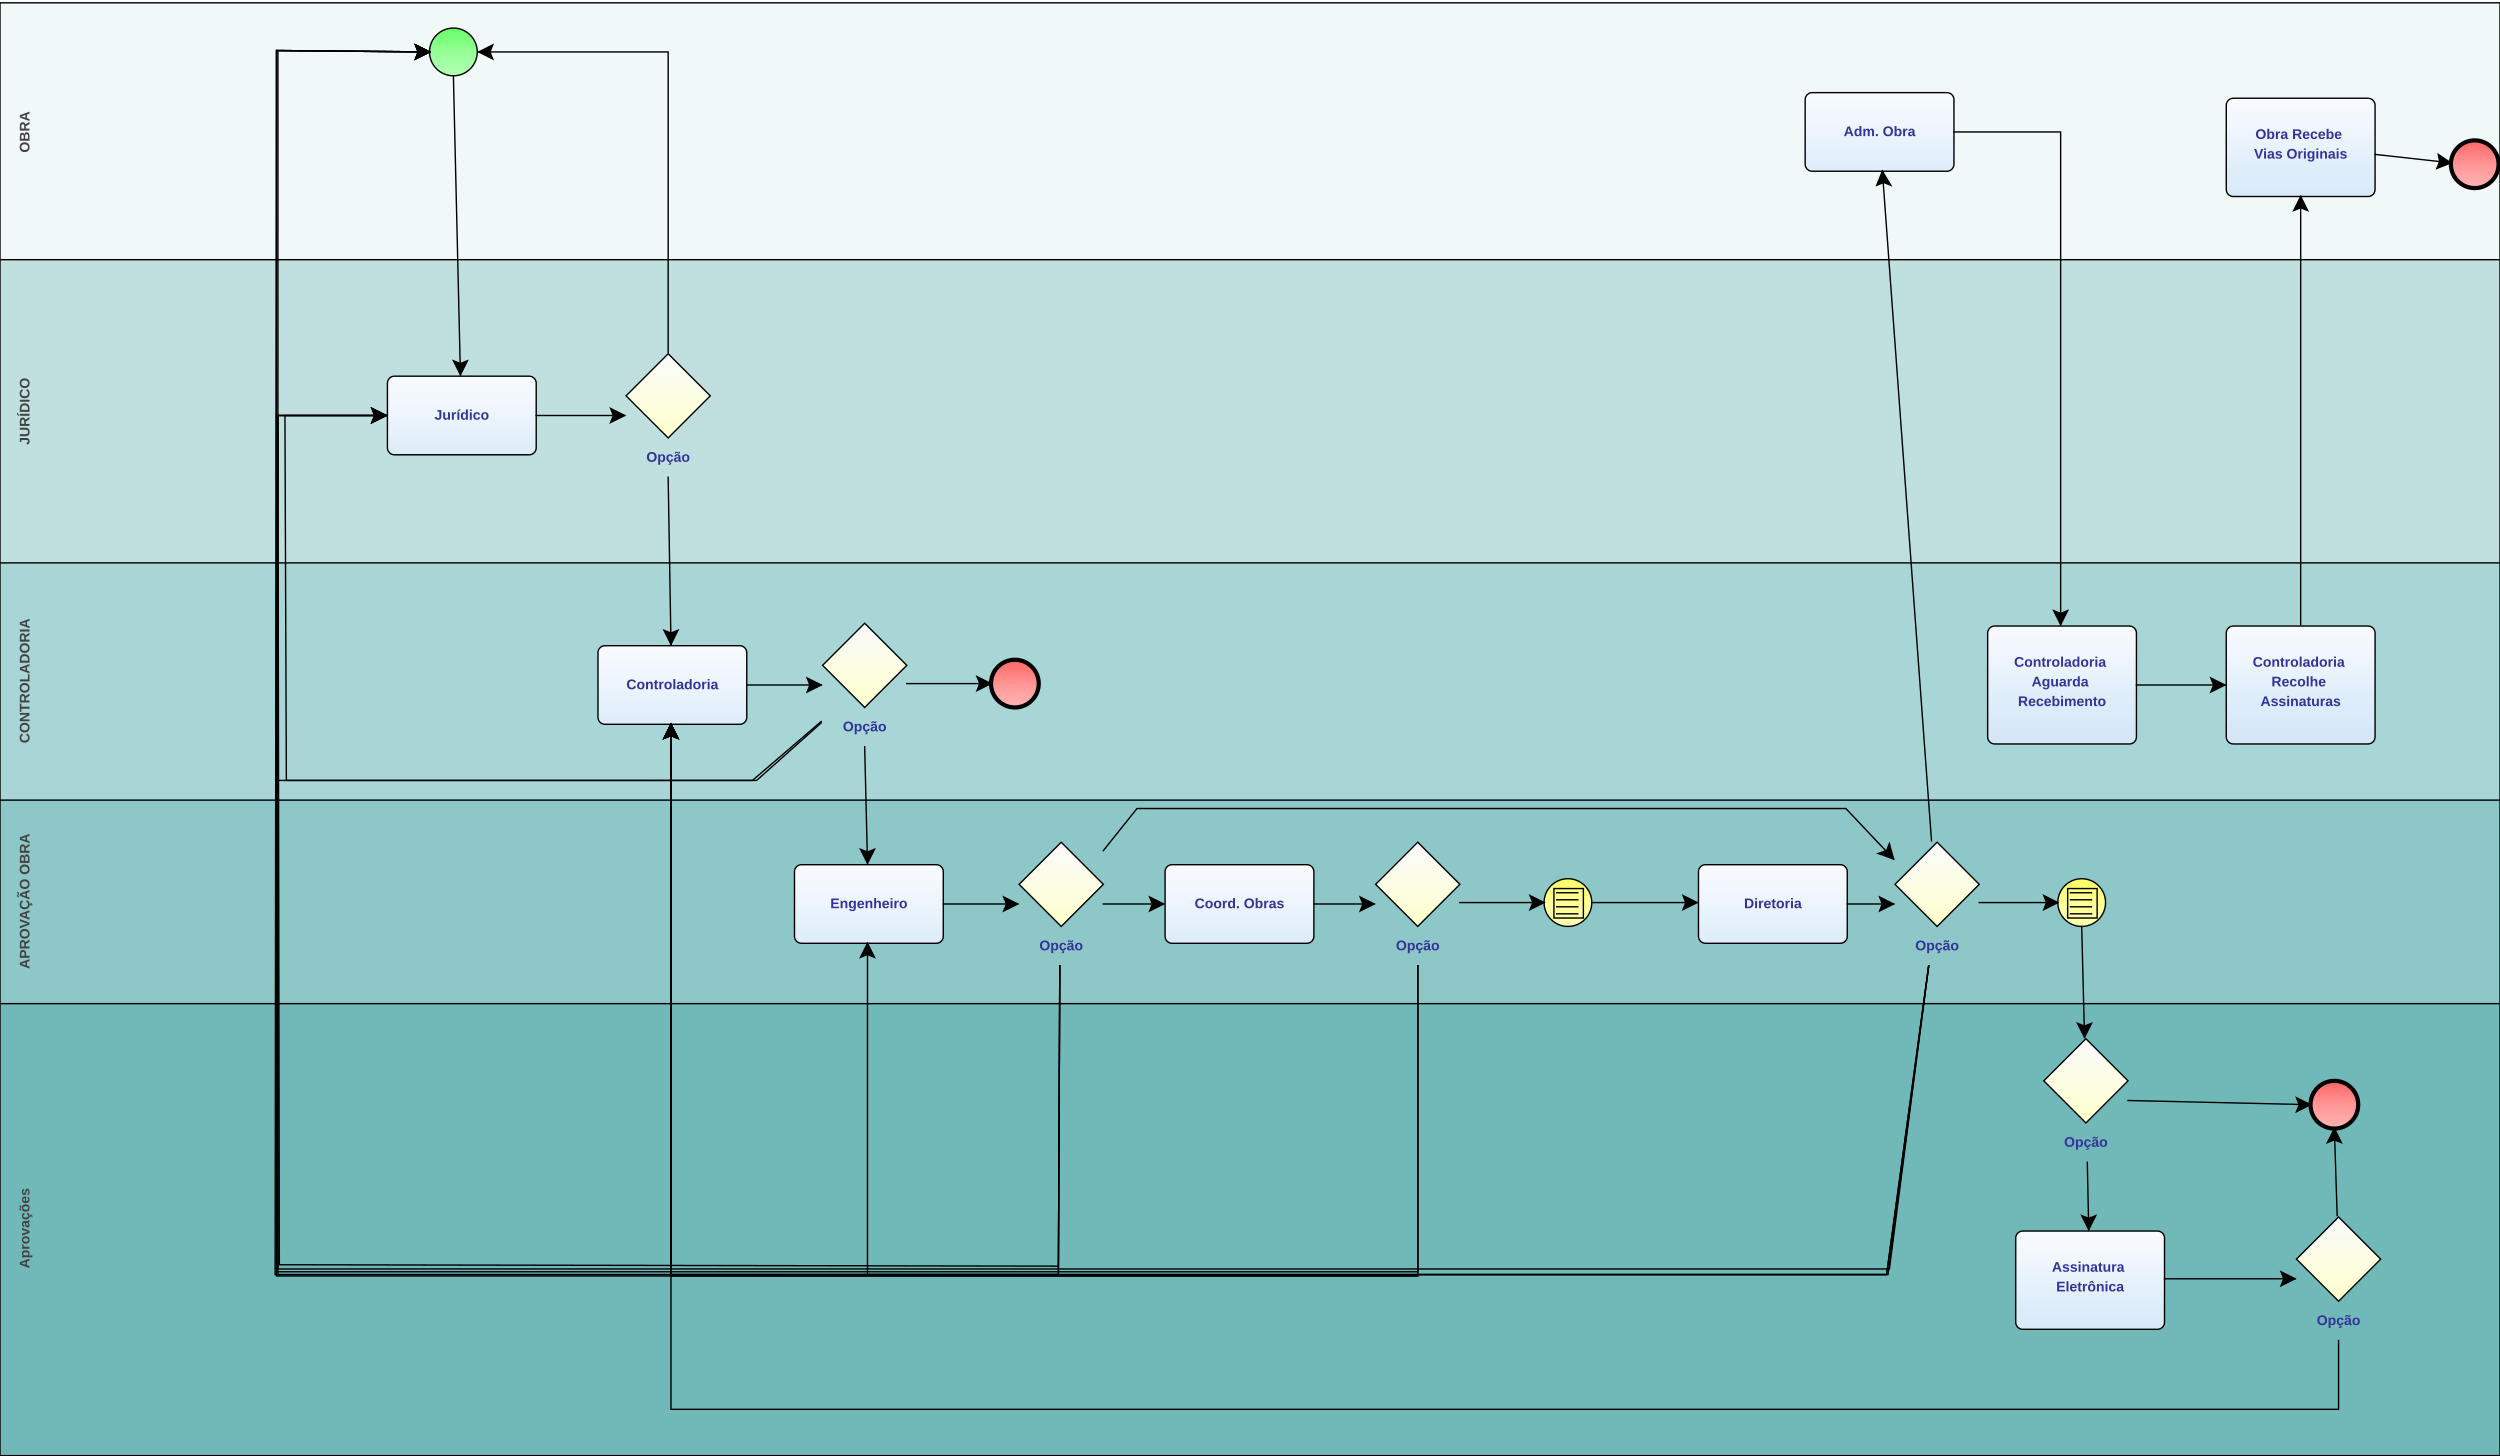
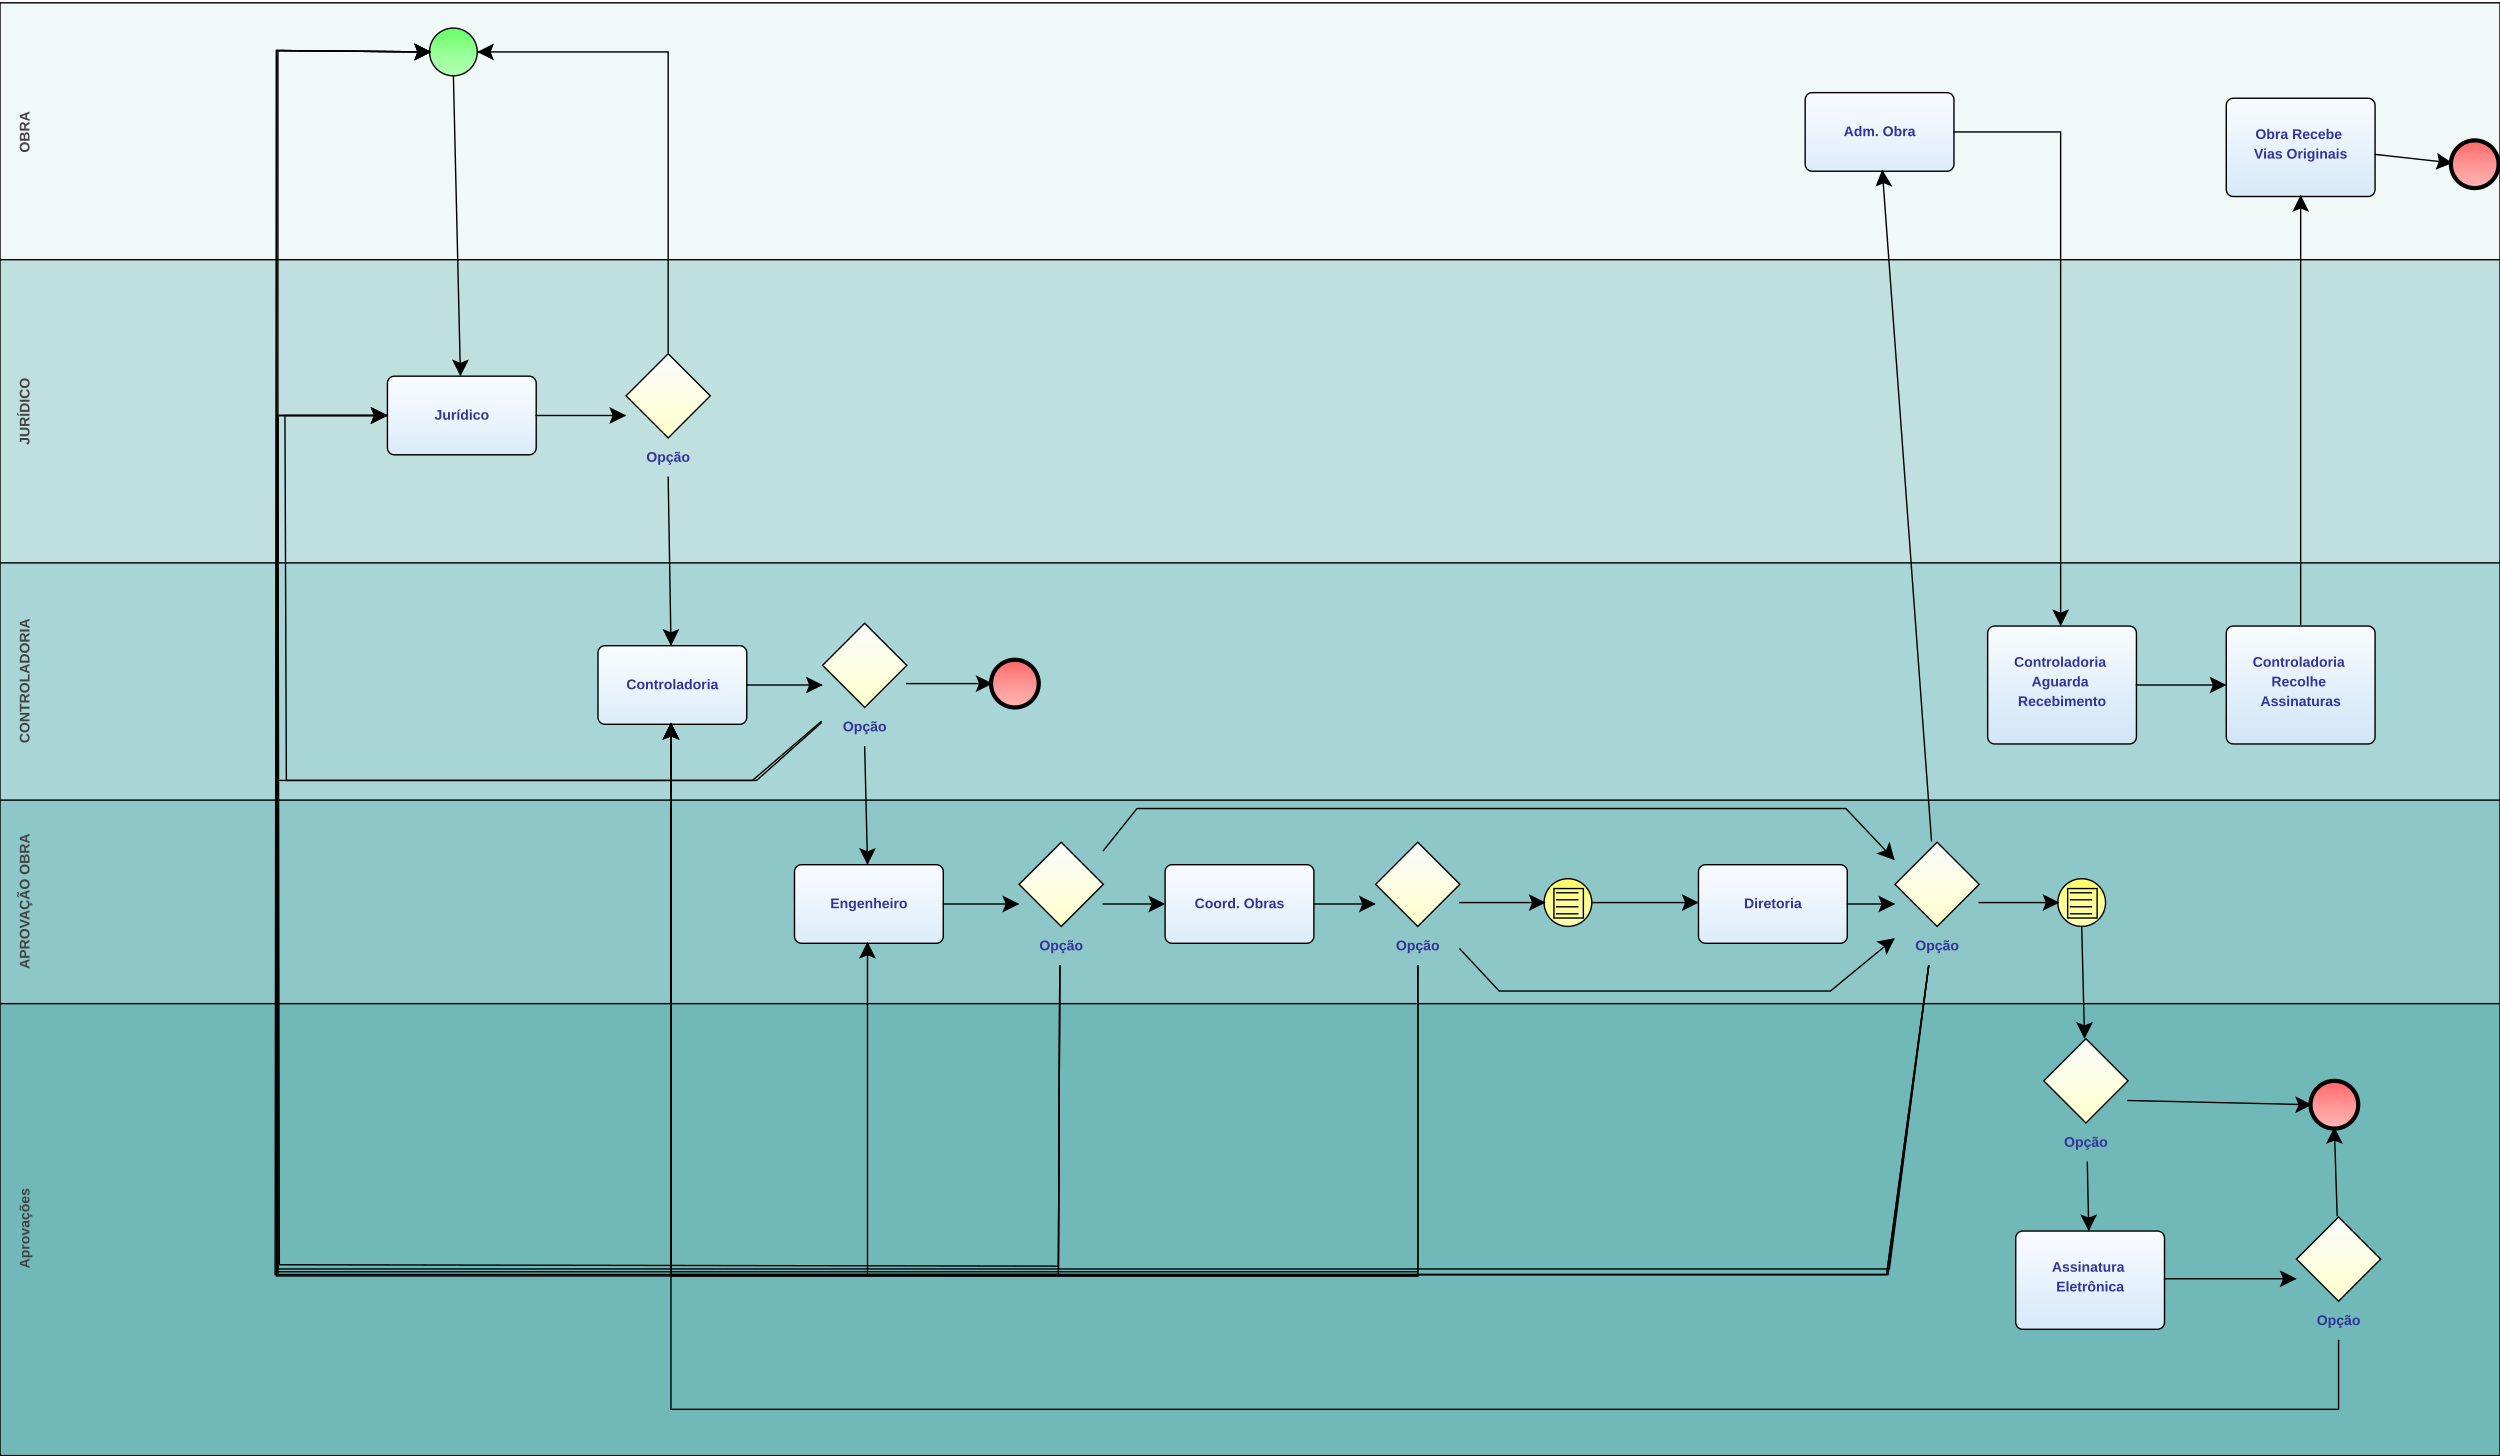
<svg xmlns="http://www.w3.org/2000/svg" xmlns:xlink="http://www.w3.org/1999/xlink" style="stroke-dasharray:none; shape-rendering:auto; font-family:'Arial'; text-rendering:auto; fill-opacity:1; color-interpolation:auto; color-rendering:auto; font-size:12; fill:black; stroke:black; image-rendering:auto; stroke-miterlimit:10; stroke-linecap:square; stroke-linejoin:miter; font-style:normal; stroke-width:1; stroke-dashoffset:0; font-weight:normal; stroke-opacity:1;" contentScriptType="text/ecmascript" preserveAspectRatio="xMidYMid meet" zoomAndPan="magnify" version="1.0" contentStyleType="text/css" xml:xlink="http://www.w3.org/1999/xlink" width="1781" height="1037">
  <rect x="0" y="714" width="1781" height="323" ry="0" rx="0" style="stroke:#000000; fill:#71B9B9" />
  <g componentSequence="3">
    <text x="-875" y="7" transform="rotate(270)" text-anchor="middle" style="font-weight:bold;font-size:10px;stroke:none; fill:#434343">
      <tspan dy="14" x="-875">Aprovações</tspan>
    </text>
  </g>
  <rect x="0" y="400" width="1781" height="171" ry="0" rx="0" style="stroke:#000000; fill:#A8D5D5" />
  <g componentSequence="2">
    <text x="-485" y="7" transform="rotate(270)" text-anchor="middle" style="font-weight:bold;font-size:10px;stroke:none; fill:#434343">
      <tspan dy="14" x="-485">CONTROLADORIA</tspan>
    </text>
  </g>
  <rect x="0" y="570" width="1781" height="145" ry="0" rx="0" style="stroke:#000000; fill:#8DC7C7" />
  <g componentSequence="5">
    <text x="-642" y="7" transform="rotate(270)" text-anchor="middle" style="font-weight:bold;font-size:10px;stroke:none; fill:#434343">
      <tspan dy="14" x="-642">APROVAÇÃO OBRA</tspan>
    </text>
  </g>
  <rect x="0" y="2" width="1781" height="184" ry="0" rx="0" style="stroke:#000000; fill:#F1F8F8" />
  <g componentSequence="4">
    <text x="-94" y="7" transform="rotate(270)" text-anchor="middle" style="font-weight:bold;font-size:10px;stroke:none; fill:#434343">
      <tspan dy="14" x="-94">OBRA</tspan>
    </text>
  </g>
  <rect x="0" y="185" width="1781" height="216" ry="0" rx="0" style="stroke:#000000; fill:#C0E0E0" />
  <g componentSequence="1">
    <text x="-293" y="7" transform="rotate(270)" text-anchor="middle" style="font-weight:bold;font-size:10px;stroke:none; fill:#434343">
      <tspan dy="14" x="-293">JURÍDICO</tspan>
    </text>
  </g>
  <g sequence="4">
-     <ellipse cx="323" cy="37" rx="17" ry="17" stroke-width="1" style="fill:url(#linearGradient66FF6696FF96B6FFB6_29784162);" stroke="336633" />
+     <ellipse cx="323" cy="37" rx="17" ry="17" stroke-width="1" style="fill:url(#linearGradient66FF6696FF96B6FFB6_1366433847);" stroke="336633" />
  </g>
  <g sequence="5">
-     <rect x="276" y="268" width="106" height="56" ry="5" rx="5" style="fill:url(#linearGradientF8FBFEEDF5FCDEEDFAD4E7F8E2E5E9_251758122);" stroke="191970" />
+     <rect x="276" y="268" width="106" height="56" ry="5" rx="5" style="fill:url(#linearGradientF8FBFEEDF5FCDEEDFAD4E7F8E2E5E9_1605751913);" stroke="191970" />
  </g>
  <g componentSequence="5">
    <text x="329" y="285" text-anchor="middle" style="font-weight:bold;font-size:10px;stroke:none; fill:#333399">
      <tspan dy="14" x="329">Jurídico</tspan>
    </text>
  </g>
  <g sequence="30">
-     <polygon points=" 446 282 476 252 506 282 476 312 446 282" style="fill:url(#linearGradientFAFBFCFFFFCC_188617490);" stroke="000000" />
+     <polygon points=" 446 282 476 252 506 282 476 312 446 282" style="fill:url(#linearGradientFAFBFCFFFFCC_1535789895);" stroke="000000" />
  </g>
  <g componentSequence="30">
    <text x="476" y="315" text-anchor="middle" style="font-weight:bold;font-size:10px;stroke:none; fill:#333399">
      <tspan dy="14" x="476">Opção</tspan>
    </text>
  </g>
  <g sequence="32">
-     <rect x="426" y="460" width="106" height="56" ry="5" rx="5" style="fill:url(#linearGradientF8FBFEEDF5FCDEEDFAD4E7F8E2E5E9_1312590865);" stroke="191970" />
+     <rect x="426" y="460" width="106" height="56" ry="5" rx="5" style="fill:url(#linearGradientF8FBFEEDF5FCDEEDFAD4E7F8E2E5E9_512286290);" stroke="191970" />
  </g>
  <g componentSequence="32">
    <text x="479" y="477" text-anchor="middle" style="font-weight:bold;font-size:10px;stroke:none; fill:#333399">
      <tspan dy="14" x="479">Controladoria</tspan>
    </text>
  </g>
  <g sequence="34">
-     <polygon points=" 586 474 616 444 646 474 616 504 586 474" style="fill:url(#linearGradientFAFBFCFFFFCC_2081159388);" stroke="000000" />
+     <polygon points=" 586 474 616 444 646 474 616 504 586 474" style="fill:url(#linearGradientFAFBFCFFFFCC_1580934700);" stroke="000000" />
  </g>
  <g componentSequence="34">
    <text x="616" y="507" text-anchor="middle" style="font-weight:bold;font-size:10px;stroke:none; fill:#333399">
      <tspan dy="14" x="616">Opção</tspan>
    </text>
  </g>
  <g sequence="37">
-     <ellipse cx="723" cy="487" rx="17" ry="17" stroke-width="3" style="fill:url(#linearGradientFF6666FF9696FFB6B6_2142765473);" stroke="993333" />
+     <ellipse cx="723" cy="487" rx="17" ry="17" stroke-width="3" style="fill:url(#linearGradientFF6666FF9696FFB6B6_794601246);" stroke="993333" />
  </g>
  <g sequence="43">
-     <rect x="566" y="616" width="106" height="56" ry="5" rx="5" style="fill:url(#linearGradientF8FBFEEDF5FCDEEDFAD4E7F8E2E5E9_73739207);" stroke="191970" />
+     <rect x="566" y="616" width="106" height="56" ry="5" rx="5" style="fill:url(#linearGradientF8FBFEEDF5FCDEEDFAD4E7F8E2E5E9_637862337);" stroke="191970" />
  </g>
  <g componentSequence="43">
    <text x="619" y="633" text-anchor="middle" style="font-weight:bold;font-size:10px;stroke:none; fill:#333399">
      <tspan dy="14" x="619">Engenheiro</tspan>
    </text>
  </g>
  <g sequence="46">
-     <polygon points=" 726 630 756 600 786 630 756 660 726 630" style="fill:url(#linearGradientFAFBFCFFFFCC_773026654);" stroke="000000" />
+     <polygon points=" 726 630 756 600 786 630 756 660 726 630" style="fill:url(#linearGradientFAFBFCFFFFCC_2124882205);" stroke="000000" />
  </g>
  <g componentSequence="46">
    <text x="756" y="663" text-anchor="middle" style="font-weight:bold;font-size:10px;stroke:none; fill:#333399">
      <tspan dy="14" x="756">Opção</tspan>
    </text>
  </g>
  <g sequence="48">
-     <rect x="830" y="616" width="106" height="56" ry="5" rx="5" style="fill:url(#linearGradientF8FBFEEDF5FCDEEDFAD4E7F8E2E5E9_226337624);" stroke="191970" />
+     <rect x="830" y="616" width="106" height="56" ry="5" rx="5" style="fill:url(#linearGradientF8FBFEEDF5FCDEEDFAD4E7F8E2E5E9_2032820899);" stroke="191970" />
  </g>
  <g componentSequence="48">
    <text x="883" y="633" text-anchor="middle" style="font-weight:bold;font-size:10px;stroke:none; fill:#333399">
      <tspan dy="14" x="883">Coord. Obras</tspan>
    </text>
  </g>
  <g sequence="53">
-     <rect x="1210" y="616" width="106" height="56" ry="5" rx="5" style="fill:url(#linearGradientF8FBFEEDF5FCDEEDFAD4E7F8E2E5E9_846663263);" stroke="191970" />
+     <rect x="1210" y="616" width="106" height="56" ry="5" rx="5" style="fill:url(#linearGradientF8FBFEEDF5FCDEEDFAD4E7F8E2E5E9_864308943);" stroke="191970" />
  </g>
  <g componentSequence="53">
    <text x="1263" y="633" text-anchor="middle" style="font-weight:bold;font-size:10px;stroke:none; fill:#333399">
      <tspan dy="14" x="1263">Diretoria</tspan>
    </text>
  </g>
  <g sequence="55">
-     <polygon points=" 1350 630 1380 600 1410 630 1380 660 1350 630" style="fill:url(#linearGradientFAFBFCFFFFCC_526459077);" stroke="000000" />
+     <polygon points=" 1350 630 1380 600 1410 630 1380 660 1350 630" style="fill:url(#linearGradientFAFBFCFFFFCC_1023494775);" stroke="000000" />
  </g>
  <g componentSequence="55">
    <text x="1380" y="663" text-anchor="middle" style="font-weight:bold;font-size:10px;stroke:none; fill:#333399">
      <tspan dy="14" x="1380">Opção</tspan>
    </text>
  </g>
  <g sequence="58">
-     <ellipse cx="1483" cy="643" rx="17" ry="17" stroke-width="1" style="fill:url(#linearGradientFFFF66FFFF96FFFFB6_710748660);" stroke="999900" />
+     <ellipse cx="1483" cy="643" rx="17" ry="17" stroke-width="1" style="fill:url(#linearGradientFFFF66FFFF96FFFFB6_2062105347);" stroke="999900" />
  </g>
  <g sequence="58">
    <rect x="1473" y="633" width="21" height="21" ry="0" rx="0" style="stroke:#000000; fill:none" />
  </g>
  <g sequence="58">
    <path style="fill:none; stroke-width:1; stroke:#000000;" d="M1475.0 636.0 L1490.0 636.0" />
  </g>
  <g sequence="58">
    <path style="fill:none; stroke-width:1; stroke:#000000;" d="M1475.0 641.0 L1490.0 641.0" />
  </g>
  <g sequence="58">
    <path style="fill:none; stroke-width:1; stroke:#000000;" d="M1475.0 646.0 L1490.0 646.0" />
  </g>
  <g sequence="58">
    <path style="fill:none; stroke-width:1; stroke:#000000;" d="M1475.0 651.0 L1490.0 651.0" />
  </g>
  <g sequence="60">
-     <polygon points=" 1456 770 1486 740 1516 770 1486 800 1456 770" style="fill:url(#linearGradientFAFBFCFFFFCC_1247426692);" stroke="000000" />
+     <polygon points=" 1456 770 1486 740 1516 770 1486 800 1456 770" style="fill:url(#linearGradientFAFBFCFFFFCC_1350328711);" stroke="000000" />
  </g>
  <g componentSequence="60">
    <text x="1486" y="803" text-anchor="middle" style="font-weight:bold;font-size:10px;stroke:none; fill:#333399">
      <tspan dy="14" x="1486">Opção</tspan>
    </text>
  </g>
  <g sequence="62">
-     <ellipse cx="1663" cy="787" rx="17" ry="17" stroke-width="3" style="fill:url(#linearGradientFF6666FF9696FFB6B6_1087754854);" stroke="993333" />
+     <ellipse cx="1663" cy="787" rx="17" ry="17" stroke-width="3" style="fill:url(#linearGradientFF6666FF9696FFB6B6_1100984177);" stroke="993333" />
  </g>
  <g sequence="64">
-     <rect x="1286" y="66" width="106" height="56" ry="5" rx="5" style="fill:url(#linearGradientF8FBFEEDF5FCDEEDFAD4E7F8E2E5E9_1453634993);" stroke="191970" />
+     <rect x="1286" y="66" width="106" height="56" ry="5" rx="5" style="fill:url(#linearGradientF8FBFEEDF5FCDEEDFAD4E7F8E2E5E9_1987708871);" stroke="191970" />
  </g>
  <g componentSequence="64">
    <text x="1339" y="83" text-anchor="middle" style="font-weight:bold;font-size:10px;stroke:none; fill:#333399">
      <tspan dy="14" x="1339">Adm. Obra</tspan>
    </text>
  </g>
  <g sequence="66">
-     <rect x="1436" y="877" width="106" height="70" ry="5" rx="5" style="fill:url(#linearGradientF8FBFEEDF5FCDEEDFAD4E7F8E2E5E9_368387096);" stroke="191970" />
+     <rect x="1436" y="877" width="106" height="70" ry="5" rx="5" style="fill:url(#linearGradientF8FBFEEDF5FCDEEDFAD4E7F8E2E5E9_1173883688);" stroke="191970" />
  </g>
  <g componentSequence="66">
    <text x="1489" y="892" text-anchor="middle" style="font-weight:bold;font-size:10px;stroke:none; fill:#333399">
      <tspan dy="14" x="1489">Assinatura</tspan>
      <tspan dy="14" x="1489">Eletrônica</tspan>
    </text>
  </g>
  <g sequence="68">
-     <polygon points=" 1636 897 1666 867 1696 897 1666 927 1636 897" style="fill:url(#linearGradientFAFBFCFFFFCC_242262074);" stroke="000000" />
+     <polygon points=" 1636 897 1666 867 1696 897 1666 927 1636 897" style="fill:url(#linearGradientFAFBFCFFFFCC_1983588937);" stroke="000000" />
  </g>
  <g componentSequence="68">
    <text x="1666" y="930" text-anchor="middle" style="font-weight:bold;font-size:10px;stroke:none; fill:#333399">
      <tspan dy="14" x="1666">Opção</tspan>
    </text>
  </g>
  <g sequence="72">
-     <rect x="1586" y="446" width="106" height="84" ry="5" rx="5" style="fill:url(#linearGradientF8FBFEEDF5FCDEEDFAD4E7F8E2E5E9_1624769904);" stroke="191970" />
+     <rect x="1586" y="446" width="106" height="84" ry="5" rx="5" style="fill:url(#linearGradientF8FBFEEDF5FCDEEDFAD4E7F8E2E5E9_1248065496);" stroke="191970" />
  </g>
  <g componentSequence="72">
    <text x="1639" y="461" text-anchor="middle" style="font-weight:bold;font-size:10px;stroke:none; fill:#333399">
      <tspan dy="14" x="1639">Controladoria</tspan>
      <tspan dy="14" x="1639">Recolhe</tspan>
      <tspan dy="14" x="1639">Assinaturas</tspan>
    </text>
  </g>
  <g sequence="74">
-     <rect x="1416" y="446" width="106" height="84" ry="5" rx="5" style="fill:url(#linearGradientF8FBFEEDF5FCDEEDFAD4E7F8E2E5E9_329395687);" stroke="191970" />
+     <rect x="1416" y="446" width="106" height="84" ry="5" rx="5" style="fill:url(#linearGradientF8FBFEEDF5FCDEEDFAD4E7F8E2E5E9_1812039020);" stroke="191970" />
  </g>
  <g componentSequence="74">
    <text x="1469" y="461" text-anchor="middle" style="font-weight:bold;font-size:10px;stroke:none; fill:#333399">
      <tspan dy="14" x="1469">Controladoria</tspan>
      <tspan dy="14" x="1469">Aguarda</tspan>
      <tspan dy="14" x="1469">Recebimento</tspan>
    </text>
  </g>
  <g sequence="76">
-     <rect x="1586" y="70" width="106" height="70" ry="5" rx="5" style="fill:url(#linearGradientF8FBFEEDF5FCDEEDFAD4E7F8E2E5E9_801836655);" stroke="191970" />
+     <rect x="1586" y="70" width="106" height="70" ry="5" rx="5" style="fill:url(#linearGradientF8FBFEEDF5FCDEEDFAD4E7F8E2E5E9_1764057743);" stroke="191970" />
  </g>
  <g componentSequence="76">
    <text x="1639" y="85" text-anchor="middle" style="font-weight:bold;font-size:10px;stroke:none; fill:#333399">
      <tspan dy="14" x="1639">Obra Recebe</tspan>
      <tspan dy="14" x="1639">Vias Originais</tspan>
    </text>
  </g>
  <g sequence="83">
-     <ellipse cx="1763" cy="117" rx="17" ry="17" stroke-width="3" style="fill:url(#linearGradientFF6666FF9696FFB6B6_607193820);" stroke="993333" />
+     <ellipse cx="1763" cy="117" rx="17" ry="17" stroke-width="3" style="fill:url(#linearGradientFF6666FF9696FFB6B6_1180923008);" stroke="993333" />
  </g>
  <g sequence="88">
-     <polygon points=" 980 630 1010 600 1040 630 1010 660 980 630" style="fill:url(#linearGradientFAFBFCFFFFCC_81946799);" stroke="000000" />
+     <polygon points=" 980 630 1010 600 1040 630 1010 660 980 630" style="fill:url(#linearGradientFAFBFCFFFFCC_334202531);" stroke="000000" />
  </g>
  <g componentSequence="88">
    <text x="1010" y="663" text-anchor="middle" style="font-weight:bold;font-size:10px;stroke:none; fill:#333399">
      <tspan dy="14" x="1010">Opção</tspan>
    </text>
  </g>
  <g sequence="104">
-     <ellipse cx="1117" cy="643" rx="17" ry="17" stroke-width="1" style="fill:url(#linearGradientFFFF66FFFF96FFFFB6_112042177);" stroke="999900" />
+     <ellipse cx="1117" cy="643" rx="17" ry="17" stroke-width="1" style="fill:url(#linearGradientFFFF66FFFF96FFFFB6_1939954519);" stroke="999900" />
  </g>
  <g sequence="104">
    <rect x="1107" y="633" width="21" height="21" ry="0" rx="0" style="stroke:#000000; fill:none" />
  </g>
  <g sequence="104">
    <path style="fill:none; stroke-width:1; stroke:#000000;" d="M1109.0 636.0 L1124.0 636.0" />
  </g>
  <g sequence="104">
    <path style="fill:none; stroke-width:1; stroke:#000000;" d="M1109.0 641.0 L1124.0 641.0" />
  </g>
  <g sequence="104">
    <path style="fill:none; stroke-width:1; stroke:#000000;" d="M1109.0 646.0 L1124.0 646.0" />
  </g>
  <g sequence="104">
    <path style="fill:none; stroke-width:1; stroke:#000000;" d="M1109.0 651.0 L1124.0 651.0" />
  </g>
  <g componentSequence="31">
    <text x="424" y="296" style="font-size:10px;font-weight:none;stroke:none; fill:#333399" text-anchor="left" />
  </g>
  <g componentSequence="33">
    <text x="487" y="400" style="font-size:10px;font-weight:none;stroke:none; fill:#333399" text-anchor="left" />
  </g>
  <g componentSequence="35">
    <text x="569" y="488" style="font-size:10px;font-weight:none;stroke:none; fill:#333399" text-anchor="left" />
  </g>
  <g componentSequence="36">
    <text x="246" y="556" style="font-size:10px;font-weight:none;stroke:none; fill:#333399" text-anchor="left" />
  </g>
  <g componentSequence="38">
    <text x="686" y="487" style="font-size:10px;font-weight:none;stroke:none; fill:#333399" text-anchor="left" />
  </g>
  <g componentSequence="39">
    <text x="486" y="77" style="font-size:10px;font-weight:none;stroke:none; fill:#333399" text-anchor="left" />
  </g>
  <g componentSequence="45">
    <text x="627" y="574" style="font-size:10px;font-weight:none;stroke:none; fill:#333399" text-anchor="left" />
  </g>
  <g componentSequence="47">
    <text x="709" y="644" style="font-size:10px;font-weight:none;stroke:none; fill:#333399" text-anchor="left" />
  </g>
  <g componentSequence="49">
    <text x="818" y="644" style="font-size:10px;font-weight:none;stroke:none; fill:#333399" text-anchor="left" />
  </g>
  <g componentSequence="56">
    <text x="1343" y="644" style="font-size:10px;font-weight:none;stroke:none; fill:#333399" text-anchor="left" />
  </g>
  <g componentSequence="59">
    <text x="1448" y="643" style="font-size:10px;font-weight:none;stroke:none; fill:#333399" text-anchor="left" />
  </g>
  <g componentSequence="61">
    <text x="1494" y="700" style="font-size:10px;font-weight:none;stroke:none; fill:#333399" text-anchor="left" />
  </g>
  <g componentSequence="63">
    <text x="1591" y="786" style="font-size:10px;font-weight:none;stroke:none; fill:#333399" text-anchor="left" />
  </g>
  <g componentSequence="65">
    <text x="1369" y="361" style="font-size:10px;font-weight:none;stroke:none; fill:#333399" text-anchor="left" />
  </g>
  <g componentSequence="67">
    <text x="1498" y="852" style="font-size:10px;font-weight:none;stroke:none; fill:#333399" text-anchor="left" />
  </g>
  <g componentSequence="69">
    <text x="1599" y="911" style="font-size:10px;font-weight:none;stroke:none; fill:#333399" text-anchor="left" />
  </g>
  <g componentSequence="70">
    <text x="1674" y="836" style="font-size:10px;font-weight:none;stroke:none; fill:#333399" text-anchor="left" />
  </g>
  <g componentSequence="71">
    <text x="863" y="1004" style="font-size:10px;font-weight:none;stroke:none; fill:#333399" text-anchor="left" />
  </g>
  <g componentSequence="73">
    <text x="1478" y="232" style="font-size:10px;font-weight:none;stroke:none; fill:#333399" text-anchor="left" />
  </g>
  <g componentSequence="75">
    <text x="1564" y="488" style="font-size:10px;font-weight:none;stroke:none; fill:#333399" text-anchor="left" />
  </g>
  <g componentSequence="77">
    <text x="1649" y="293" style="font-size:10px;font-weight:none;stroke:none; fill:#333399" text-anchor="left" />
  </g>
  <g componentSequence="78">
    <text x="206" y="807" style="font-size:10px;font-weight:none;stroke:none; fill:#333399" text-anchor="left" />
  </g>
  <g componentSequence="79">
    <text x="540" y="908" style="font-size:10px;font-weight:none;stroke:none; fill:#333399" text-anchor="left" />
  </g>
  <g componentSequence="80">
    <text x="1078" y="576" style="font-size:10px;font-weight:none;stroke:none; fill:#333399" text-anchor="left" />
  </g>
  <g componentSequence="82">
    <text x="836" y="908" style="font-size:10px;font-weight:none;stroke:none; fill:#333399" text-anchor="left" />
  </g>
  <g componentSequence="84">
    <text x="1729" y="113" style="font-size:10px;font-weight:none;stroke:none; fill:#333399" text-anchor="left" />
  </g>
  <g componentSequence="85">
    <text x="984" y="908" style="font-size:10px;font-weight:none;stroke:none; fill:#333399" text-anchor="left" />
  </g>
  <g componentSequence="86">
    <text x="403" y="908" style="font-size:10px;font-weight:none;stroke:none; fill:#333399" text-anchor="left" />
  </g>
  <g componentSequence="87">
    <text x="253" y="901" style="font-size:10px;font-weight:none;stroke:none; fill:#333399" text-anchor="left" />
  </g>
  <g componentSequence="89">
    <text x="968" y="644" style="font-size:10px;font-weight:none;stroke:none; fill:#333399" text-anchor="left" />
  </g>
  <g componentSequence="91">
    <text x="207" y="444" style="font-size:10px;font-weight:none;stroke:none; fill:#333399" text-anchor="left" />
  </g>
  <g componentSequence="92">
    <text x="548" y="904" style="font-size:10px;font-weight:none;stroke:none; fill:#333399" text-anchor="left" />
  </g>
  <g componentSequence="93">
    <text x="668" y="909" style="font-size:10px;font-weight:none;stroke:none; fill:#333399" text-anchor="left" />
  </g>
  <g componentSequence="94">
    <text x="379" y="909" style="font-size:10px;font-weight:none;stroke:none; fill:#333399" text-anchor="left" />
  </g>
  <g componentSequence="95">
    <text x="233" y="906" style="font-size:10px;font-weight:none;stroke:none; fill:#333399" text-anchor="left" />
  </g>
  <g componentSequence="96">
    <text x="336" y="161" style="font-size:10px;font-weight:none;stroke:none; fill:#333399" text-anchor="left" />
  </g>
  <g componentSequence="105">
    <text x="1080" y="643" style="font-size:10px;font-weight:none;stroke:none; fill:#333399" text-anchor="left" />
  </g>
  <g componentSequence="106">
    <text x="1182" y="643" style="font-size:10px;font-weight:none;stroke:none; fill:#333399" text-anchor="left" />
+   </g>
+   <g componentSequence="107">
+     <text x="1205" y="706" style="font-size:10px;font-weight:none;stroke:none; fill:#333399" text-anchor="left" />
  </g>
  <path style="fill:none; stroke:#000000;stroke-width:1" d="M323.0 54.0 L328.0 267.0" />
  <polygon style="fill:#000000; stroke:#000000;" points=" 333 257 328 267 323 257 328 259" />
  <path style="fill:none; stroke:#000000;stroke-width:1" d="M476.0 251.0 L476.0 37.0 L408.0 37.0 L341.0 37.0" />
  <polygon style="fill:#000000; stroke:#000000;" points=" 351 42 341 37 351 32 349 37" />
  <path style="fill:none; stroke:#000000;stroke-width:1" d="M755.0 688.0 L754.0 908.0 L196.0 908.0 L197.0 36.0 L306.0 37.0" />
  <polygon style="fill:#000000; stroke:#000000;" points=" 296 32 306 37 296 42 298 37" />
  <path style="fill:none; stroke:#000000;stroke-width:1" d="M1374.0 688.0 L1344.0 908.0 L198.0 908.0 L198.0 36.0 L306.0 37.0" />
  <polygon style="fill:#000000; stroke:#000000;" points=" 296 32 306 37 296 42 298 37" />
  <path style="fill:none; stroke:#000000;stroke-width:1" d="M585.0 514.0 L536.0 556.0 L197.0 556.0 L197.0 36.0 L306.0 37.0" />
  <polygon style="fill:#000000; stroke:#000000;" points=" 296 32 306 37 296 42 298 37" />
  <path style="fill:none; stroke:#000000;stroke-width:1" d="M1010.0 688.0 L1010.0 906.0 L197.0 906.0 L197.0 36.0 L306.0 37.0" />
  <polygon style="fill:#000000; stroke:#000000;" points=" 296 32 306 37 296 42 298 37" />
  <path style="fill:none; stroke:#000000;stroke-width:1" d="M382.0 296.0 L445.0 296.0" />
  <polygon style="fill:#000000; stroke:#000000;" points=" 435 291 445 296 435 301 437 296" />
  <path style="fill:none; stroke:#000000;stroke-width:1" d="M585.0 515.0 L539.0 556.0 L204.0 556.0 L203.0 296.0 L275.0 296.0" />
  <polygon style="fill:#000000; stroke:#000000;" points=" 265 291 275 296 265 301 267 296" />
  <path style="fill:none; stroke:#000000;stroke-width:1" d="M755.0 688.0 L754.0 902.0 L199.0 901.0 L198.0 296.0 L275.0 296.0" />
  <polygon style="fill:#000000; stroke:#000000;" points=" 265 291 275 296 265 301 267 296" />
  <path style="fill:none; stroke:#000000;stroke-width:1" d="M1374.0 688.0 L1346.0 904.0 L198.0 904.0 L198.0 296.0 L275.0 296.0" />
  <polygon style="fill:#000000; stroke:#000000;" points=" 265 291 275 296 265 301 267 296" />
  <path style="fill:none; stroke:#000000;stroke-width:1" d="M1010.0 688.0 L1010.0 909.0 L197.0 909.0 L197.0 296.0 L275.0 296.0" />
  <polygon style="fill:#000000; stroke:#000000;" points=" 265 291 275 296 265 301 267 296" />
  <path style="fill:none; stroke:#000000;stroke-width:1" d="M476.0 340.0 L478.0 459.0" />
  <polygon style="fill:#000000; stroke:#000000;" points=" 483 449 478 459 473 449 478 451" />
  <path style="fill:none; stroke:#000000;stroke-width:1" d="M532.0 488.0 L585.0 488.0" />
  <polygon style="fill:#000000; stroke:#000000;" points=" 575 483 585 488 575 493 577 488" />
  <path style="fill:none; stroke:#000000;stroke-width:1" d="M1666.0 955.0 L1666.0 1004.0 L478.0 1004.0 L478.0 516.0" />
  <polygon style="fill:#000000; stroke:#000000;" points=" 473 526 478 516 483 526 478 524" />
  <path style="fill:none; stroke:#000000;stroke-width:1" d="M755.0 688.0 L754.0 908.0 L478.0 908.0 L478.0 516.0" />
  <polygon style="fill:#000000; stroke:#000000;" points=" 473 526 478 516 483 526 478 524" />
  <path style="fill:none; stroke:#000000;stroke-width:1" d="M1374.0 688.0 L1345.0 908.0 L478.0 908.0 L478.0 516.0" />
  <polygon style="fill:#000000; stroke:#000000;" points=" 473 526 478 516 483 526 478 524" />
  <path style="fill:none; stroke:#000000;stroke-width:1" d="M1010.0 688.0 L1010.0 909.0 L478.0 909.0 L478.0 516.0" />
  <polygon style="fill:#000000; stroke:#000000;" points=" 473 526 478 516 483 526 478 524" />
  <path style="fill:none; stroke:#000000;stroke-width:1" d="M646.0 487.0 L706.0 487.0" />
  <polygon style="fill:#000000; stroke:#000000;" points=" 696 482 706 487 696 492 698 487" />
  <path style="fill:none; stroke:#000000;stroke-width:1" d="M616.0 532.0 L618.0 615.0" />
  <polygon style="fill:#000000; stroke:#000000;" points=" 623 605 618 615 613 605 618 607" />
  <path style="fill:none; stroke:#000000;stroke-width:1" d="M672.0 644.0 L725.0 644.0" />
  <polygon style="fill:#000000; stroke:#000000;" points=" 715 639 725 644 715 649 717 644" />
  <path style="fill:none; stroke:#000000;stroke-width:1" d="M1374.0 688.0 L1344.0 908.0 L618.0 908.0 L618.0 672.0" />
  <polygon style="fill:#000000; stroke:#000000;" points=" 613 682 618 672 623 682 618 680" />
  <path style="fill:none; stroke:#000000;stroke-width:1" d="M786.0 644.0 L829.0 644.0" />
  <polygon style="fill:#000000; stroke:#000000;" points=" 819 639 829 644 819 649 821 644" />
  <path style="fill:none; stroke:#000000;stroke-width:1" d="M786.0 606.0 L810.0 576.0 L1315.0 576.0 L1349.0 612.0" />
  <polygon style="fill:#000000; stroke:#000000;" points=" 1346 601 1349 612 1338 608 1344 606" />
  <path style="fill:none; stroke:#000000;stroke-width:1" d="M936.0 644.0 L979.0 644.0" />
  <polygon style="fill:#000000; stroke:#000000;" points=" 969 639 979 644 969 649 971 644" />
  <path style="fill:none; stroke:#000000;stroke-width:1" d="M1316.0 644.0 L1349.0 644.0" />
  <polygon style="fill:#000000; stroke:#000000;" points=" 1339 639 1349 644 1339 649 1341 644" />
  <path style="fill:none; stroke:#000000;stroke-width:1" d="M1134.0 643.0 L1209.0 643.0" />
  <polygon style="fill:#000000; stroke:#000000;" points=" 1199 638 1209 643 1199 648 1201 643" />
  <path style="fill:none; stroke:#000000;stroke-width:1" d="M1410.0 643.0 L1466.0 643.0" />
  <polygon style="fill:#000000; stroke:#000000;" points=" 1456 638 1466 643 1456 648 1458 643" />
  <path style="fill:none; stroke:#000000;stroke-width:1" d="M1376.0 599.0 L1341.0 122.0" />
  <polygon style="fill:#000000; stroke:#000000;" points=" 1337 132 1341 122 1347 132 1342 130" />
  <path style="fill:none; stroke:#000000;stroke-width:1" d="M1483.0 660.0 L1485.0 739.0" />
  <polygon style="fill:#000000; stroke:#000000;" points=" 1490 729 1485 739 1480 729 1485 731" />
  <path style="fill:none; stroke:#000000;stroke-width:1" d="M1516.0 784.0 L1646.0 787.0" />
  <polygon style="fill:#000000; stroke:#000000;" points=" 1636 782 1646 787 1636 792 1638 787" />
  <path style="fill:none; stroke:#000000;stroke-width:1" d="M1487.0 828.0 L1488.0 876.0" />
  <polygon style="fill:#000000; stroke:#000000;" points=" 1493 866 1488 876 1483 866 1488 868" />
  <path style="fill:none; stroke:#000000;stroke-width:1" d="M1665.0 866.0 L1663.0 804.0" />
  <polygon style="fill:#000000; stroke:#000000;" points=" 1658 814 1663 804 1668 814 1663 812" />
  <path style="fill:none; stroke:#000000;stroke-width:1" d="M1392.0 94.0 L1468.0 94.0 L1468.0 445.0" />
  <polygon style="fill:#000000; stroke:#000000;" points=" 1473 435 1468 445 1463 435 1468 437" />
  <path style="fill:none; stroke:#000000;stroke-width:1" d="M1542.0 911.0 L1635.0 911.0" />
  <polygon style="fill:#000000; stroke:#000000;" points=" 1625 906 1635 911 1625 916 1627 911" />
  <path style="fill:none; stroke:#000000;stroke-width:1" d="M1639.0 445.0 L1639.0 140.0" />
  <polygon style="fill:#000000; stroke:#000000;" points=" 1634 150 1639 140 1644 150 1639 148" />
  <path style="fill:none; stroke:#000000;stroke-width:1" d="M1522.0 488.0 L1585.0 488.0" />
  <polygon style="fill:#000000; stroke:#000000;" points=" 1575 483 1585 488 1575 493 1577 488" />
  <path style="fill:none; stroke:#000000;stroke-width:1" d="M1692.0 110.0 L1746.0 116.0" />
  <polygon style="fill:#000000; stroke:#000000;" points=" 1737 110 1746 116 1736 120 1738 115" />
  <path style="fill:none; stroke:#000000;stroke-width:1" d="M1040.0 643.0 L1100.0 643.0" />
  <polygon style="fill:#000000; stroke:#000000;" points=" 1090 638 1100 643 1090 648 1092 643" />
+   <path style="fill:none; stroke:#000000;stroke-width:1" d="M1040.0 676.0 L1068.0 706.0 L1304.0 706.0 L1349.0 669.0" />
+   <polygon style="fill:#000000; stroke:#000000;" points=" 1338 671 1349 669 1344 679 1343 674" />
  <defs>
-     <linearGradient xlink:href="#linearGradient66FF6696FF96B6FFB6" id="linearGradient66FF6696FF96B6FFB6_29784162" x1="0" y1="20.0" x2="0" y2="55.0" gradientUnits="userSpaceOnUse" xlink:type="simple" xlink:actuate="onLoad" xlink:show="other" />
+     <linearGradient xlink:href="#linearGradient66FF6696FF96B6FFB6" id="linearGradient66FF6696FF96B6FFB6_1366433847" x1="0" y1="20.0" x2="0" y2="55.0" gradientUnits="userSpaceOnUse" xlink:type="simple" xlink:actuate="onLoad" xlink:show="other" />
    <linearGradient id="linearGradient66FF6696FF96B6FFB6">
      <stop style="stop-color:#66FF66;stop-opacity:1;" offset="0.0" id="stop66FF66" />
      <stop style="stop-color:#96FF96;stop-opacity:1;" offset="0.5" id="stop96FF96" />
      <stop style="stop-color:#B6FFB6;stop-opacity:1;" offset="1.0" id="stopB6FFB6" />
    </linearGradient>
-     <linearGradient xlink:href="#linearGradientF8FBFEEDF5FCDEEDFAD4E7F8E2E5E9" id="linearGradientF8FBFEEDF5FCDEEDFAD4E7F8E2E5E9_251758122" x1="0" y1="268.0" x2="0" y2="374.0" gradientUnits="userSpaceOnUse" xlink:type="simple" xlink:actuate="onLoad" xlink:show="other" />
+     <linearGradient xlink:href="#linearGradientF8FBFEEDF5FCDEEDFAD4E7F8E2E5E9" id="linearGradientF8FBFEEDF5FCDEEDFAD4E7F8E2E5E9_1605751913" x1="0" y1="268.0" x2="0" y2="374.0" gradientUnits="userSpaceOnUse" xlink:type="simple" xlink:actuate="onLoad" xlink:show="other" />
    <linearGradient id="linearGradientF8FBFEEDF5FCDEEDFAD4E7F8E2E5E9">
      <stop style="stop-color:#F8FBFE;stop-opacity:1;" offset="0.0" id="stopF8FBFE" />
      <stop style="stop-color:#EDF5FC;stop-opacity:1;" offset="0.25" id="stopEDF5FC" />
      <stop style="stop-color:#DEEDFA;stop-opacity:1;" offset="0.5" id="stopDEEDFA" />
      <stop style="stop-color:#D4E7F8;stop-opacity:1;" offset="0.75" id="stopD4E7F8" />
      <stop style="stop-color:#E2E5E9;stop-opacity:1;" offset="1.0" id="stopE2E5E9" />
    </linearGradient>
-     <linearGradient xlink:href="#linearGradientFAFBFCFFFFCC" id="linearGradientFAFBFCFFFFCC_188617490" x1="0" y1="252.0" x2="0" y2="312.0" gradientUnits="userSpaceOnUse" xlink:type="simple" xlink:actuate="onLoad" xlink:show="other" />
+     <linearGradient xlink:href="#linearGradientFAFBFCFFFFCC" id="linearGradientFAFBFCFFFFCC_1535789895" x1="0" y1="252.0" x2="0" y2="312.0" gradientUnits="userSpaceOnUse" xlink:type="simple" xlink:actuate="onLoad" xlink:show="other" />
    <linearGradient id="linearGradientFAFBFCFFFFCC">
      <stop style="stop-color:#FAFBFC;stop-opacity:1;" offset="0.0" id="stopFAFBFC" />
      <stop style="stop-color:#FFFFCC;stop-opacity:1;" offset="1.0" id="stopFFFFCC" />
    </linearGradient>
-     <linearGradient xlink:href="#linearGradientF8FBFEEDF5FCDEEDFAD4E7F8E2E5E9" id="linearGradientF8FBFEEDF5FCDEEDFAD4E7F8E2E5E9_1312590865" x1="0" y1="460.0" x2="0" y2="566.0" gradientUnits="userSpaceOnUse" xlink:type="simple" xlink:actuate="onLoad" xlink:show="other" />
-     <linearGradient xlink:href="#linearGradientFAFBFCFFFFCC" id="linearGradientFAFBFCFFFFCC_2081159388" x1="0" y1="444.0" x2="0" y2="504.0" gradientUnits="userSpaceOnUse" xlink:type="simple" xlink:actuate="onLoad" xlink:show="other" />
-     <linearGradient xlink:href="#linearGradientFF6666FF9696FFB6B6" id="linearGradientFF6666FF9696FFB6B6_2142765473" x1="0" y1="470.0" x2="0" y2="505.0" gradientUnits="userSpaceOnUse" xlink:type="simple" xlink:actuate="onLoad" xlink:show="other" />
+     <linearGradient xlink:href="#linearGradientF8FBFEEDF5FCDEEDFAD4E7F8E2E5E9" id="linearGradientF8FBFEEDF5FCDEEDFAD4E7F8E2E5E9_512286290" x1="0" y1="460.0" x2="0" y2="566.0" gradientUnits="userSpaceOnUse" xlink:type="simple" xlink:actuate="onLoad" xlink:show="other" />
+     <linearGradient xlink:href="#linearGradientFAFBFCFFFFCC" id="linearGradientFAFBFCFFFFCC_1580934700" x1="0" y1="444.0" x2="0" y2="504.0" gradientUnits="userSpaceOnUse" xlink:type="simple" xlink:actuate="onLoad" xlink:show="other" />
+     <linearGradient xlink:href="#linearGradientFF6666FF9696FFB6B6" id="linearGradientFF6666FF9696FFB6B6_794601246" x1="0" y1="470.0" x2="0" y2="505.0" gradientUnits="userSpaceOnUse" xlink:type="simple" xlink:actuate="onLoad" xlink:show="other" />
    <linearGradient id="linearGradientFF6666FF9696FFB6B6">
      <stop style="stop-color:#FF6666;stop-opacity:1;" offset="0.0" id="stopFF6666" />
      <stop style="stop-color:#FF9696;stop-opacity:1;" offset="0.5" id="stopFF9696" />
      <stop style="stop-color:#FFB6B6;stop-opacity:1;" offset="1.0" id="stopFFB6B6" />
    </linearGradient>
-     <linearGradient xlink:href="#linearGradientF8FBFEEDF5FCDEEDFAD4E7F8E2E5E9" id="linearGradientF8FBFEEDF5FCDEEDFAD4E7F8E2E5E9_73739207" x1="0" y1="616.0" x2="0" y2="722.0" gradientUnits="userSpaceOnUse" xlink:type="simple" xlink:actuate="onLoad" xlink:show="other" />
-     <linearGradient xlink:href="#linearGradientFAFBFCFFFFCC" id="linearGradientFAFBFCFFFFCC_773026654" x1="0" y1="600.0" x2="0" y2="660.0" gradientUnits="userSpaceOnUse" xlink:type="simple" xlink:actuate="onLoad" xlink:show="other" />
-     <linearGradient xlink:href="#linearGradientF8FBFEEDF5FCDEEDFAD4E7F8E2E5E9" id="linearGradientF8FBFEEDF5FCDEEDFAD4E7F8E2E5E9_226337624" x1="0" y1="616.0" x2="0" y2="722.0" gradientUnits="userSpaceOnUse" xlink:type="simple" xlink:actuate="onLoad" xlink:show="other" />
-     <linearGradient xlink:href="#linearGradientF8FBFEEDF5FCDEEDFAD4E7F8E2E5E9" id="linearGradientF8FBFEEDF5FCDEEDFAD4E7F8E2E5E9_846663263" x1="0" y1="616.0" x2="0" y2="722.0" gradientUnits="userSpaceOnUse" xlink:type="simple" xlink:actuate="onLoad" xlink:show="other" />
-     <linearGradient xlink:href="#linearGradientFAFBFCFFFFCC" id="linearGradientFAFBFCFFFFCC_526459077" x1="0" y1="600.0" x2="0" y2="660.0" gradientUnits="userSpaceOnUse" xlink:type="simple" xlink:actuate="onLoad" xlink:show="other" />
-     <linearGradient xlink:href="#linearGradientFFFF66FFFF96FFFFB6" id="linearGradientFFFF66FFFF96FFFFB6_710748660" x1="0" y1="626.0" x2="0" y2="661.0" gradientUnits="userSpaceOnUse" xlink:type="simple" xlink:actuate="onLoad" xlink:show="other" />
+     <linearGradient xlink:href="#linearGradientF8FBFEEDF5FCDEEDFAD4E7F8E2E5E9" id="linearGradientF8FBFEEDF5FCDEEDFAD4E7F8E2E5E9_637862337" x1="0" y1="616.0" x2="0" y2="722.0" gradientUnits="userSpaceOnUse" xlink:type="simple" xlink:actuate="onLoad" xlink:show="other" />
+     <linearGradient xlink:href="#linearGradientFAFBFCFFFFCC" id="linearGradientFAFBFCFFFFCC_2124882205" x1="0" y1="600.0" x2="0" y2="660.0" gradientUnits="userSpaceOnUse" xlink:type="simple" xlink:actuate="onLoad" xlink:show="other" />
+     <linearGradient xlink:href="#linearGradientF8FBFEEDF5FCDEEDFAD4E7F8E2E5E9" id="linearGradientF8FBFEEDF5FCDEEDFAD4E7F8E2E5E9_2032820899" x1="0" y1="616.0" x2="0" y2="722.0" gradientUnits="userSpaceOnUse" xlink:type="simple" xlink:actuate="onLoad" xlink:show="other" />
+     <linearGradient xlink:href="#linearGradientF8FBFEEDF5FCDEEDFAD4E7F8E2E5E9" id="linearGradientF8FBFEEDF5FCDEEDFAD4E7F8E2E5E9_864308943" x1="0" y1="616.0" x2="0" y2="722.0" gradientUnits="userSpaceOnUse" xlink:type="simple" xlink:actuate="onLoad" xlink:show="other" />
+     <linearGradient xlink:href="#linearGradientFAFBFCFFFFCC" id="linearGradientFAFBFCFFFFCC_1023494775" x1="0" y1="600.0" x2="0" y2="660.0" gradientUnits="userSpaceOnUse" xlink:type="simple" xlink:actuate="onLoad" xlink:show="other" />
+     <linearGradient xlink:href="#linearGradientFFFF66FFFF96FFFFB6" id="linearGradientFFFF66FFFF96FFFFB6_2062105347" x1="0" y1="626.0" x2="0" y2="661.0" gradientUnits="userSpaceOnUse" xlink:type="simple" xlink:actuate="onLoad" xlink:show="other" />
    <linearGradient id="linearGradientFFFF66FFFF96FFFFB6">
      <stop style="stop-color:#FFFF66;stop-opacity:1;" offset="0.0" id="stopFFFF66" />
      <stop style="stop-color:#FFFF96;stop-opacity:1;" offset="0.5" id="stopFFFF96" />
      <stop style="stop-color:#FFFFB6;stop-opacity:1;" offset="1.0" id="stopFFFFB6" />
    </linearGradient>
-     <linearGradient xlink:href="#linearGradientFAFBFCFFFFCC" id="linearGradientFAFBFCFFFFCC_1247426692" x1="0" y1="740.0" x2="0" y2="800.0" gradientUnits="userSpaceOnUse" xlink:type="simple" xlink:actuate="onLoad" xlink:show="other" />
-     <linearGradient xlink:href="#linearGradientFF6666FF9696FFB6B6" id="linearGradientFF6666FF9696FFB6B6_1087754854" x1="0" y1="770.0" x2="0" y2="805.0" gradientUnits="userSpaceOnUse" xlink:type="simple" xlink:actuate="onLoad" xlink:show="other" />
-     <linearGradient xlink:href="#linearGradientF8FBFEEDF5FCDEEDFAD4E7F8E2E5E9" id="linearGradientF8FBFEEDF5FCDEEDFAD4E7F8E2E5E9_1453634993" x1="0" y1="66.0" x2="0" y2="172.0" gradientUnits="userSpaceOnUse" xlink:type="simple" xlink:actuate="onLoad" xlink:show="other" />
-     <linearGradient xlink:href="#linearGradientF8FBFEEDF5FCDEEDFAD4E7F8E2E5E9" id="linearGradientF8FBFEEDF5FCDEEDFAD4E7F8E2E5E9_368387096" x1="0" y1="877.0" x2="0" y2="983.0" gradientUnits="userSpaceOnUse" xlink:type="simple" xlink:actuate="onLoad" xlink:show="other" />
-     <linearGradient xlink:href="#linearGradientFAFBFCFFFFCC" id="linearGradientFAFBFCFFFFCC_242262074" x1="0" y1="867.0" x2="0" y2="927.0" gradientUnits="userSpaceOnUse" xlink:type="simple" xlink:actuate="onLoad" xlink:show="other" />
-     <linearGradient xlink:href="#linearGradientF8FBFEEDF5FCDEEDFAD4E7F8E2E5E9" id="linearGradientF8FBFEEDF5FCDEEDFAD4E7F8E2E5E9_1624769904" x1="0" y1="446.0" x2="0" y2="552.0" gradientUnits="userSpaceOnUse" xlink:type="simple" xlink:actuate="onLoad" xlink:show="other" />
-     <linearGradient xlink:href="#linearGradientF8FBFEEDF5FCDEEDFAD4E7F8E2E5E9" id="linearGradientF8FBFEEDF5FCDEEDFAD4E7F8E2E5E9_329395687" x1="0" y1="446.0" x2="0" y2="552.0" gradientUnits="userSpaceOnUse" xlink:type="simple" xlink:actuate="onLoad" xlink:show="other" />
-     <linearGradient xlink:href="#linearGradientF8FBFEEDF5FCDEEDFAD4E7F8E2E5E9" id="linearGradientF8FBFEEDF5FCDEEDFAD4E7F8E2E5E9_801836655" x1="0" y1="70.0" x2="0" y2="176.0" gradientUnits="userSpaceOnUse" xlink:type="simple" xlink:actuate="onLoad" xlink:show="other" />
-     <linearGradient xlink:href="#linearGradientFF6666FF9696FFB6B6" id="linearGradientFF6666FF9696FFB6B6_607193820" x1="0" y1="100.0" x2="0" y2="135.0" gradientUnits="userSpaceOnUse" xlink:type="simple" xlink:actuate="onLoad" xlink:show="other" />
-     <linearGradient xlink:href="#linearGradientFAFBFCFFFFCC" id="linearGradientFAFBFCFFFFCC_81946799" x1="0" y1="600.0" x2="0" y2="660.0" gradientUnits="userSpaceOnUse" xlink:type="simple" xlink:actuate="onLoad" xlink:show="other" />
-     <linearGradient xlink:href="#linearGradientFFFF66FFFF96FFFFB6" id="linearGradientFFFF66FFFF96FFFFB6_112042177" x1="0" y1="626.0" x2="0" y2="661.0" gradientUnits="userSpaceOnUse" xlink:type="simple" xlink:actuate="onLoad" xlink:show="other" />
+     <linearGradient xlink:href="#linearGradientFAFBFCFFFFCC" id="linearGradientFAFBFCFFFFCC_1350328711" x1="0" y1="740.0" x2="0" y2="800.0" gradientUnits="userSpaceOnUse" xlink:type="simple" xlink:actuate="onLoad" xlink:show="other" />
+     <linearGradient xlink:href="#linearGradientFF6666FF9696FFB6B6" id="linearGradientFF6666FF9696FFB6B6_1100984177" x1="0" y1="770.0" x2="0" y2="805.0" gradientUnits="userSpaceOnUse" xlink:type="simple" xlink:actuate="onLoad" xlink:show="other" />
+     <linearGradient xlink:href="#linearGradientF8FBFEEDF5FCDEEDFAD4E7F8E2E5E9" id="linearGradientF8FBFEEDF5FCDEEDFAD4E7F8E2E5E9_1987708871" x1="0" y1="66.0" x2="0" y2="172.0" gradientUnits="userSpaceOnUse" xlink:type="simple" xlink:actuate="onLoad" xlink:show="other" />
+     <linearGradient xlink:href="#linearGradientF8FBFEEDF5FCDEEDFAD4E7F8E2E5E9" id="linearGradientF8FBFEEDF5FCDEEDFAD4E7F8E2E5E9_1173883688" x1="0" y1="877.0" x2="0" y2="983.0" gradientUnits="userSpaceOnUse" xlink:type="simple" xlink:actuate="onLoad" xlink:show="other" />
+     <linearGradient xlink:href="#linearGradientFAFBFCFFFFCC" id="linearGradientFAFBFCFFFFCC_1983588937" x1="0" y1="867.0" x2="0" y2="927.0" gradientUnits="userSpaceOnUse" xlink:type="simple" xlink:actuate="onLoad" xlink:show="other" />
+     <linearGradient xlink:href="#linearGradientF8FBFEEDF5FCDEEDFAD4E7F8E2E5E9" id="linearGradientF8FBFEEDF5FCDEEDFAD4E7F8E2E5E9_1248065496" x1="0" y1="446.0" x2="0" y2="552.0" gradientUnits="userSpaceOnUse" xlink:type="simple" xlink:actuate="onLoad" xlink:show="other" />
+     <linearGradient xlink:href="#linearGradientF8FBFEEDF5FCDEEDFAD4E7F8E2E5E9" id="linearGradientF8FBFEEDF5FCDEEDFAD4E7F8E2E5E9_1812039020" x1="0" y1="446.0" x2="0" y2="552.0" gradientUnits="userSpaceOnUse" xlink:type="simple" xlink:actuate="onLoad" xlink:show="other" />
+     <linearGradient xlink:href="#linearGradientF8FBFEEDF5FCDEEDFAD4E7F8E2E5E9" id="linearGradientF8FBFEEDF5FCDEEDFAD4E7F8E2E5E9_1764057743" x1="0" y1="70.0" x2="0" y2="176.0" gradientUnits="userSpaceOnUse" xlink:type="simple" xlink:actuate="onLoad" xlink:show="other" />
+     <linearGradient xlink:href="#linearGradientFF6666FF9696FFB6B6" id="linearGradientFF6666FF9696FFB6B6_1180923008" x1="0" y1="100.0" x2="0" y2="135.0" gradientUnits="userSpaceOnUse" xlink:type="simple" xlink:actuate="onLoad" xlink:show="other" />
+     <linearGradient xlink:href="#linearGradientFAFBFCFFFFCC" id="linearGradientFAFBFCFFFFCC_334202531" x1="0" y1="600.0" x2="0" y2="660.0" gradientUnits="userSpaceOnUse" xlink:type="simple" xlink:actuate="onLoad" xlink:show="other" />
+     <linearGradient xlink:href="#linearGradientFFFF66FFFF96FFFFB6" id="linearGradientFFFF66FFFF96FFFFB6_1939954519" x1="0" y1="626.0" x2="0" y2="661.0" gradientUnits="userSpaceOnUse" xlink:type="simple" xlink:actuate="onLoad" xlink:show="other" />
  </defs>
</svg>
